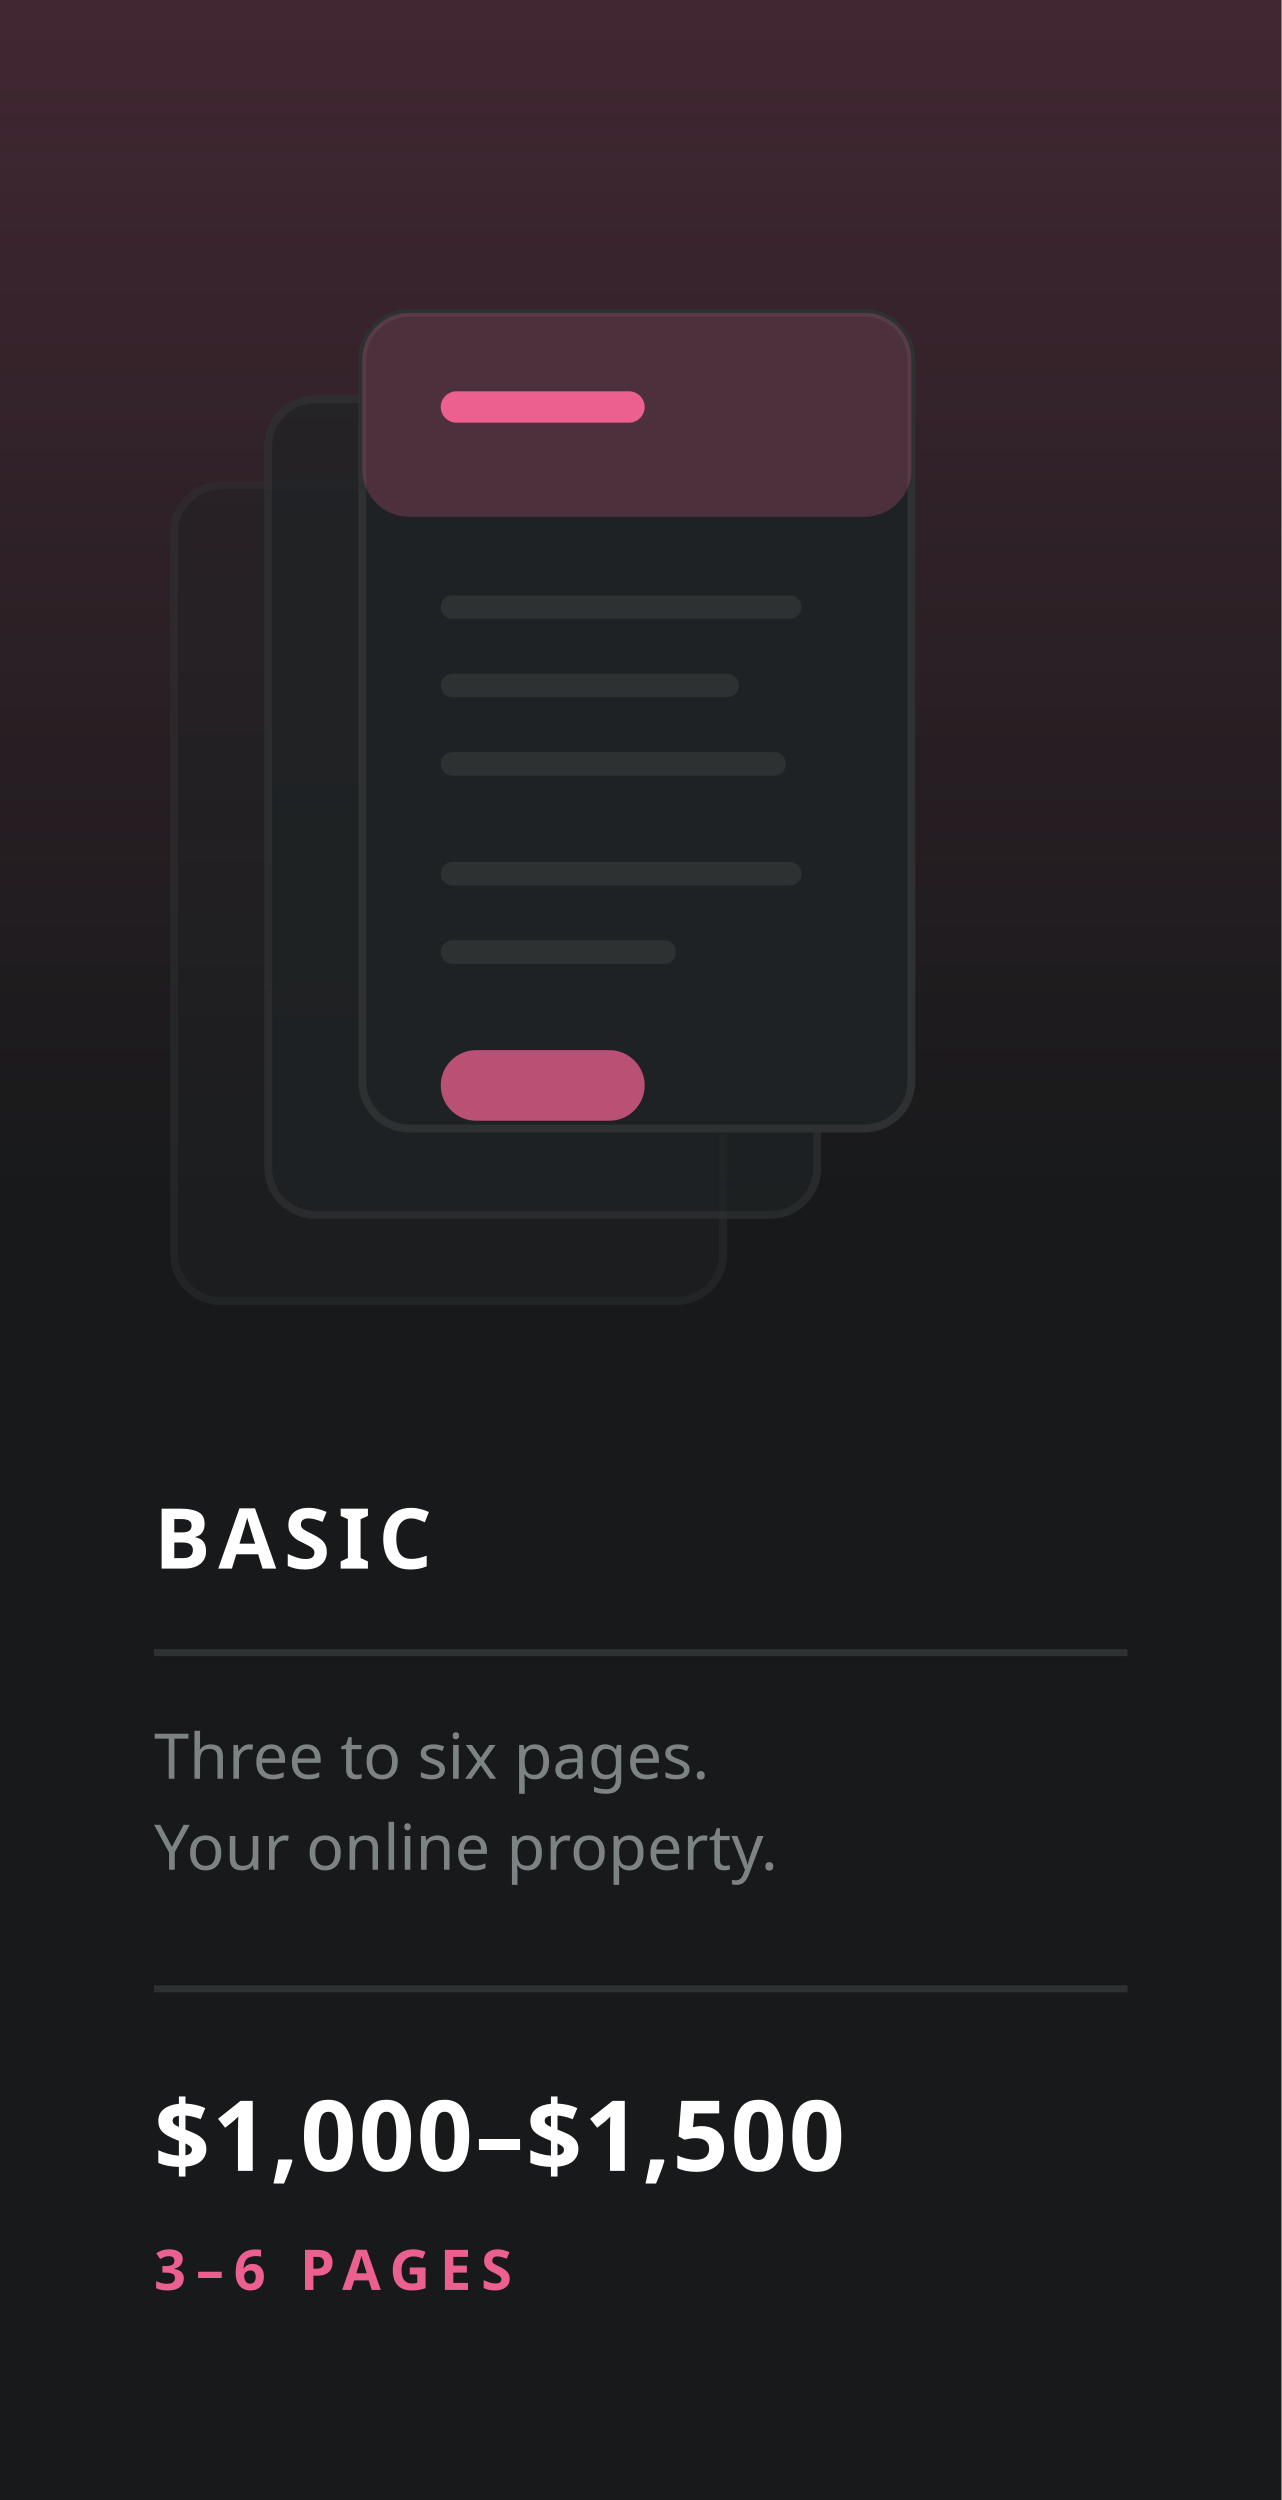
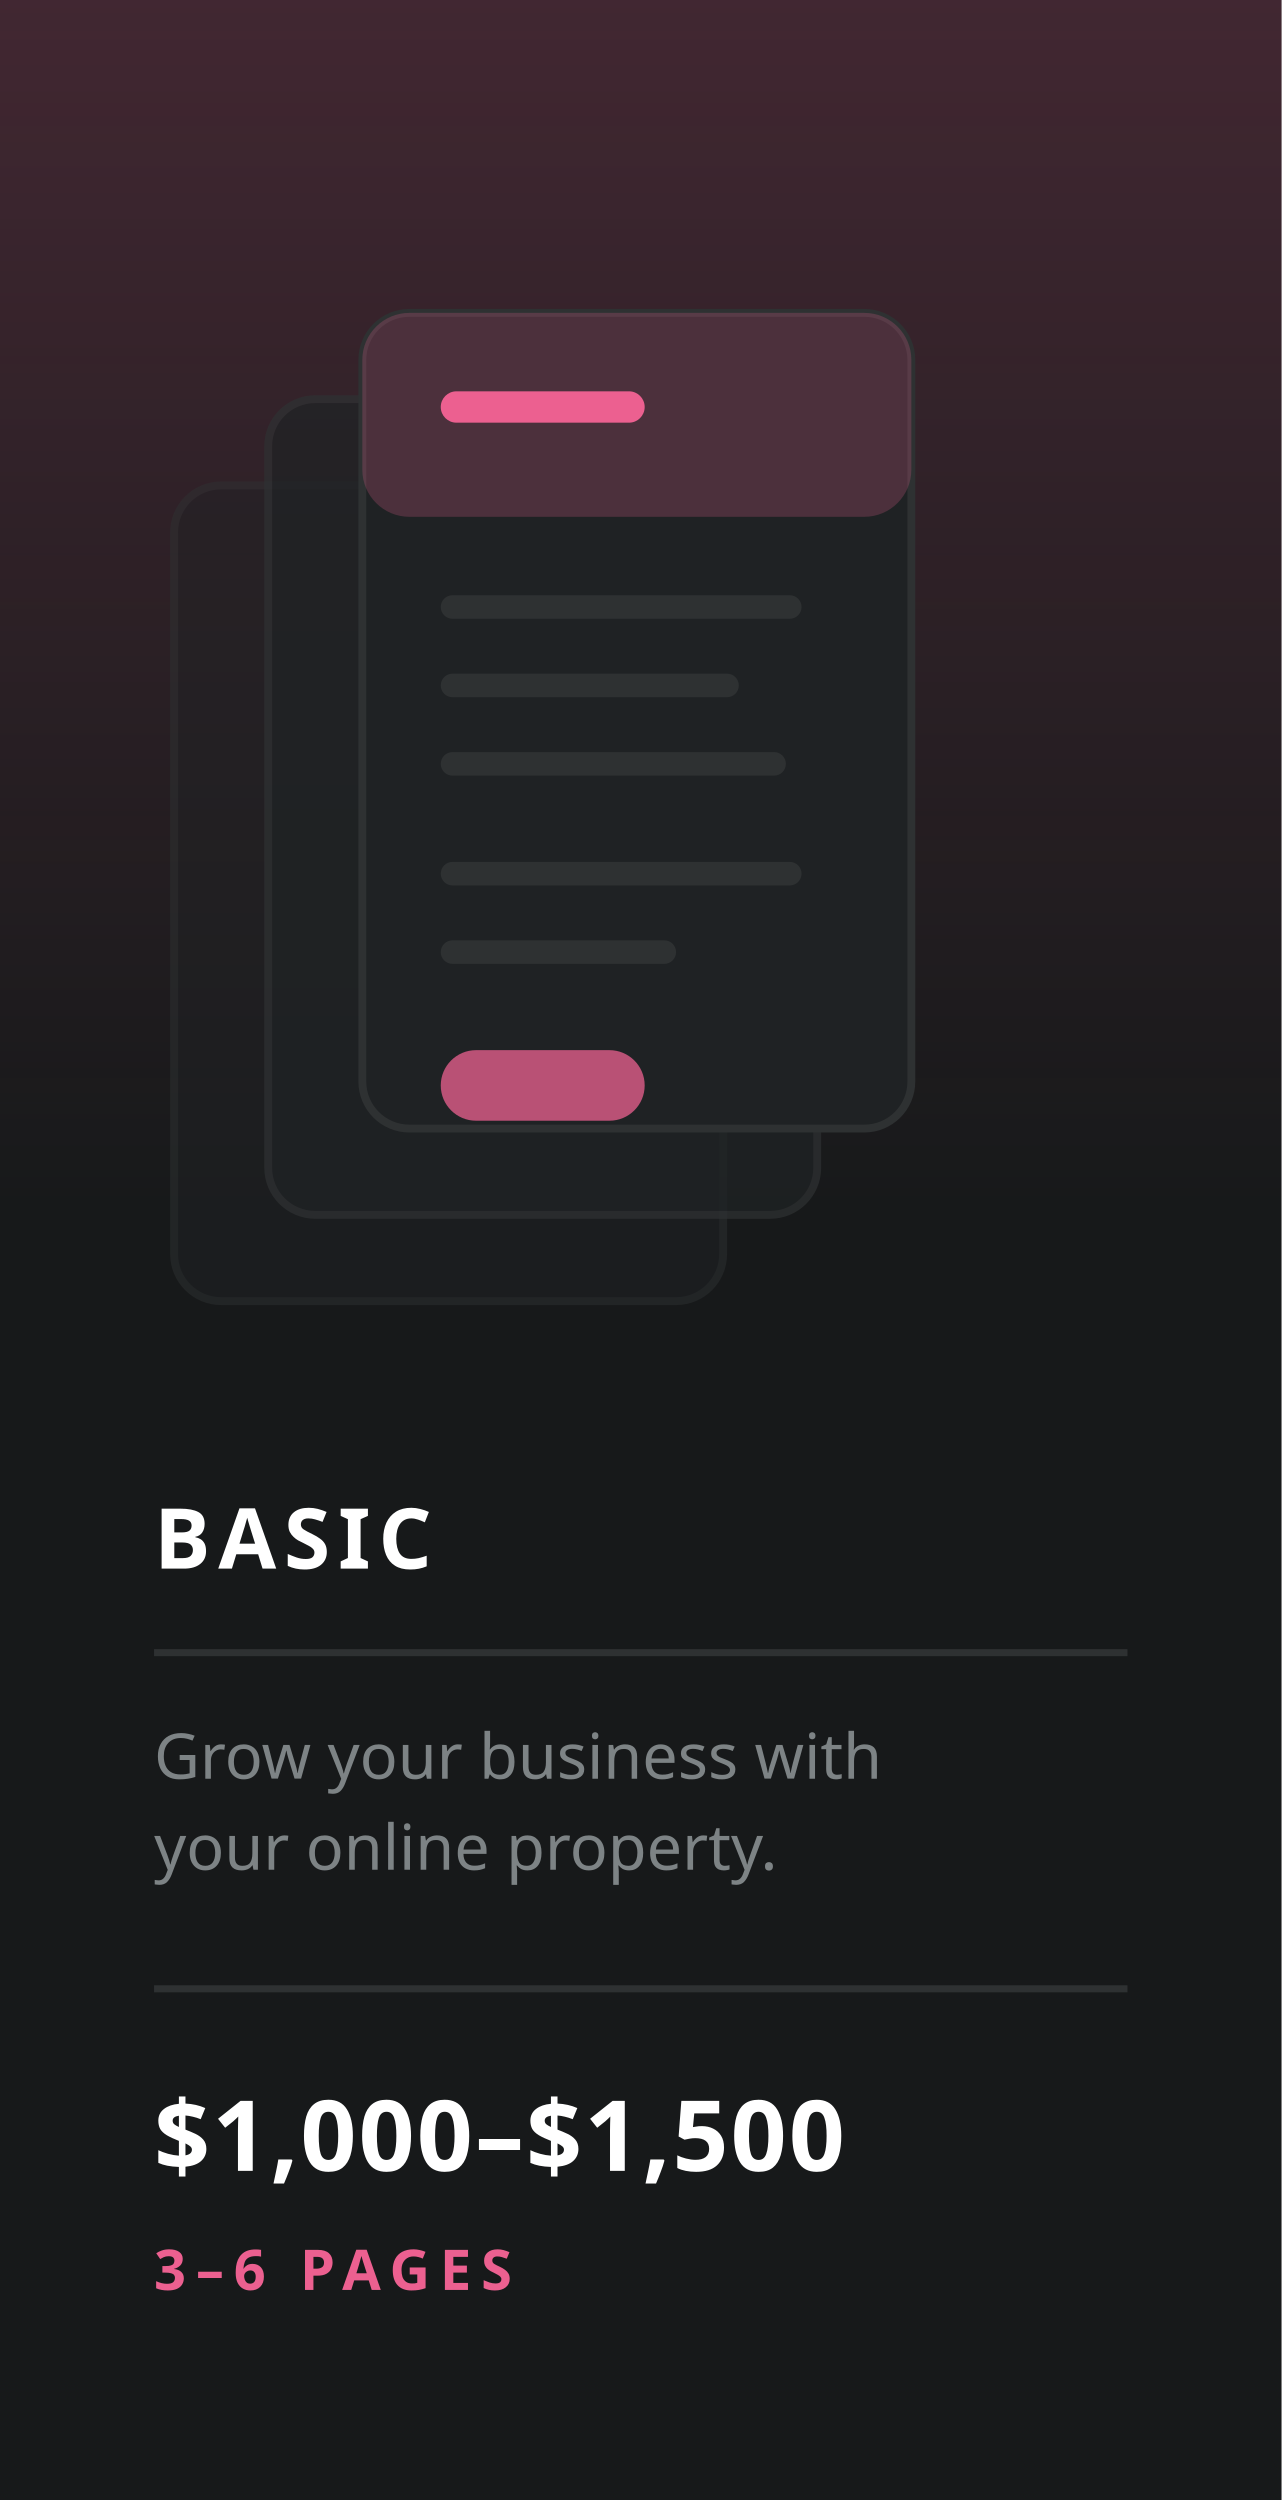
- <svg xmlns="http://www.w3.org/2000/svg" viewBox="0 0 183 357" width="183" height="357" role="img" aria-label="Basic package" font-family="Poppins, 'Century Gothic', Futura, 'Trebuchet MS', sans-serif">
-   <defs>
+ <svg xmlns="http://www.w3.org/2000/svg" viewBox="0 0 183 357" width="183" height="357" role="img" aria-label="Basic package" font-family="Poppins, 'Century Gothic', Futura, 'Trebuchet MS', sans-serif" version="1.1" id="svg18">
+   <defs id="defs2">
    <linearGradient id="glow" x1="0" y1="0" x2="0" y2="1">
-       <stop offset="0%" stop-color="#ec6090" stop-opacity="0.20" />
-       <stop offset="100%" stop-color="#ec6090" stop-opacity="0" />
+       <stop offset="0%" stop-color="#ec6090" stop-opacity="0.20" id="stop1" />
+       <stop offset="100%" stop-color="#ec6090" stop-opacity="0" id="stop2" />
    </linearGradient>
  </defs>
-   <rect width="183" height="357" fill="#17191a" />
-   <rect width="183" height="172" fill="url(#glow)" />
-   <g transform="translate(91.5,113) scale(1.12) translate(-91.5,-113)">
-     <rect x="32" y="74" width="70" height="104" rx="6" fill="#1f2224" stroke="#2e3132" opacity="0.5" />
-     <rect x="44" y="63" width="70" height="104" rx="6" fill="#1f2224" stroke="#2e3132" opacity="0.72" />
-     <rect x="56" y="52" width="70" height="104" rx="6" fill="#1f2224" stroke="#2e3132" opacity="1.0" />
-     <rect x="56" y="52" width="70" height="26" rx="6" fill="#ec6090" opacity="0.22" />
-     <rect x="66" y="62" width="26" height="4" rx="2" fill="#ec6090" />
-     <rect x="66" y="88" width="46" height="3" rx="1.5" fill="#2e3132" />
-     <rect x="66" y="98" width="38" height="3" rx="1.5" fill="#2e3132" />
-     <rect x="66" y="108" width="44" height="3" rx="1.5" fill="#2e3132" />
-     <rect x="66" y="122" width="46" height="3" rx="1.5" fill="#2e3132" />
-     <rect x="66" y="132" width="30" height="3" rx="1.5" fill="#2e3132" />
-     <rect x="66" y="146" width="26" height="9" rx="4.5" fill="#ec6090" opacity="0.75" />
+   <rect width="183" height="357" fill="#17191a" id="rect2" />
+   <rect width="183" height="172" fill="url(#glow)" id="rect3" />
+   <g transform="translate(91.5,113) scale(1.12) translate(-91.5,-113)" id="g14">
+     <rect x="32" y="74" width="70" height="104" rx="6" fill="#1f2224" stroke="#2e3132" opacity="0.5" id="rect4" />
+     <rect x="44" y="63" width="70" height="104" rx="6" fill="#1f2224" stroke="#2e3132" opacity="0.72" id="rect5" />
+     <rect x="56" y="52" width="70" height="104" rx="6" fill="#1f2224" stroke="#2e3132" opacity="1.0" id="rect6" />
+     <rect x="56" y="52" width="70" height="26" rx="6" fill="#ec6090" opacity="0.22" id="rect7" />
+     <rect x="66" y="62" width="26" height="4" rx="2" fill="#ec6090" id="rect8" />
+     <rect x="66" y="88" width="46" height="3" rx="1.5" fill="#2e3132" id="rect9" />
+     <rect x="66" y="98" width="38" height="3" rx="1.5" fill="#2e3132" id="rect10" />
+     <rect x="66" y="108" width="44" height="3" rx="1.5" fill="#2e3132" id="rect11" />
+     <rect x="66" y="122" width="46" height="3" rx="1.5" fill="#2e3132" id="rect12" />
+     <rect x="66" y="132" width="30" height="3" rx="1.5" fill="#2e3132" id="rect13" />
+     <rect x="66" y="146" width="26" height="9" rx="4.5" fill="#ec6090" opacity="0.75" id="rect14" />
  </g>
-   <text x="22" y="224" font-size="12" font-weight="700" fill="#ffffff" letter-spacing="1.1">BASIC</text>
-   <path d="M22 236 h139" stroke="#2e3132" stroke-width="1" />
-   <text x="22" y="254" font-size="9" fill="#7d8385">Three to six pages.</text>
-   <text x="22" y="267" font-size="9" fill="#7d8385">Your online property.</text>
-   <path d="M22 284 h139" stroke="#2e3132" stroke-width="1" />
-   <text x="22" y="310" font-size="14" font-weight="700" fill="#ffffff" letter-spacing="0.3">$1,000–$1,500</text>
-   <text x="22" y="327" font-size="8" font-weight="600" fill="#ec6090" letter-spacing="1.4">3–6 PAGES</text>
+   <text x="22" y="224" font-size="12" font-weight="700" fill="#ffffff" letter-spacing="1.1" id="text14">BASIC</text>
+   <path d="M22 236 h139" stroke="#2e3132" stroke-width="1" id="path14" />
+   <text x="22" y="254" font-size="9px" fill="#7d8385" id="text15">Grow your business with</text>
+   <text x="22" y="267" font-size="9px" fill="#7d8385" id="text16">your online property.</text>
+   <path d="M22 284 h139" stroke="#2e3132" stroke-width="1" id="path16" />
+   <text x="22" y="310" font-size="14" font-weight="700" fill="#ffffff" letter-spacing="0.3" id="text17">$1,000–$1,500</text>
+   <text x="22" y="327" font-size="8" font-weight="600" fill="#ec6090" letter-spacing="1.4" id="text18">3–6 PAGES</text>
</svg>
